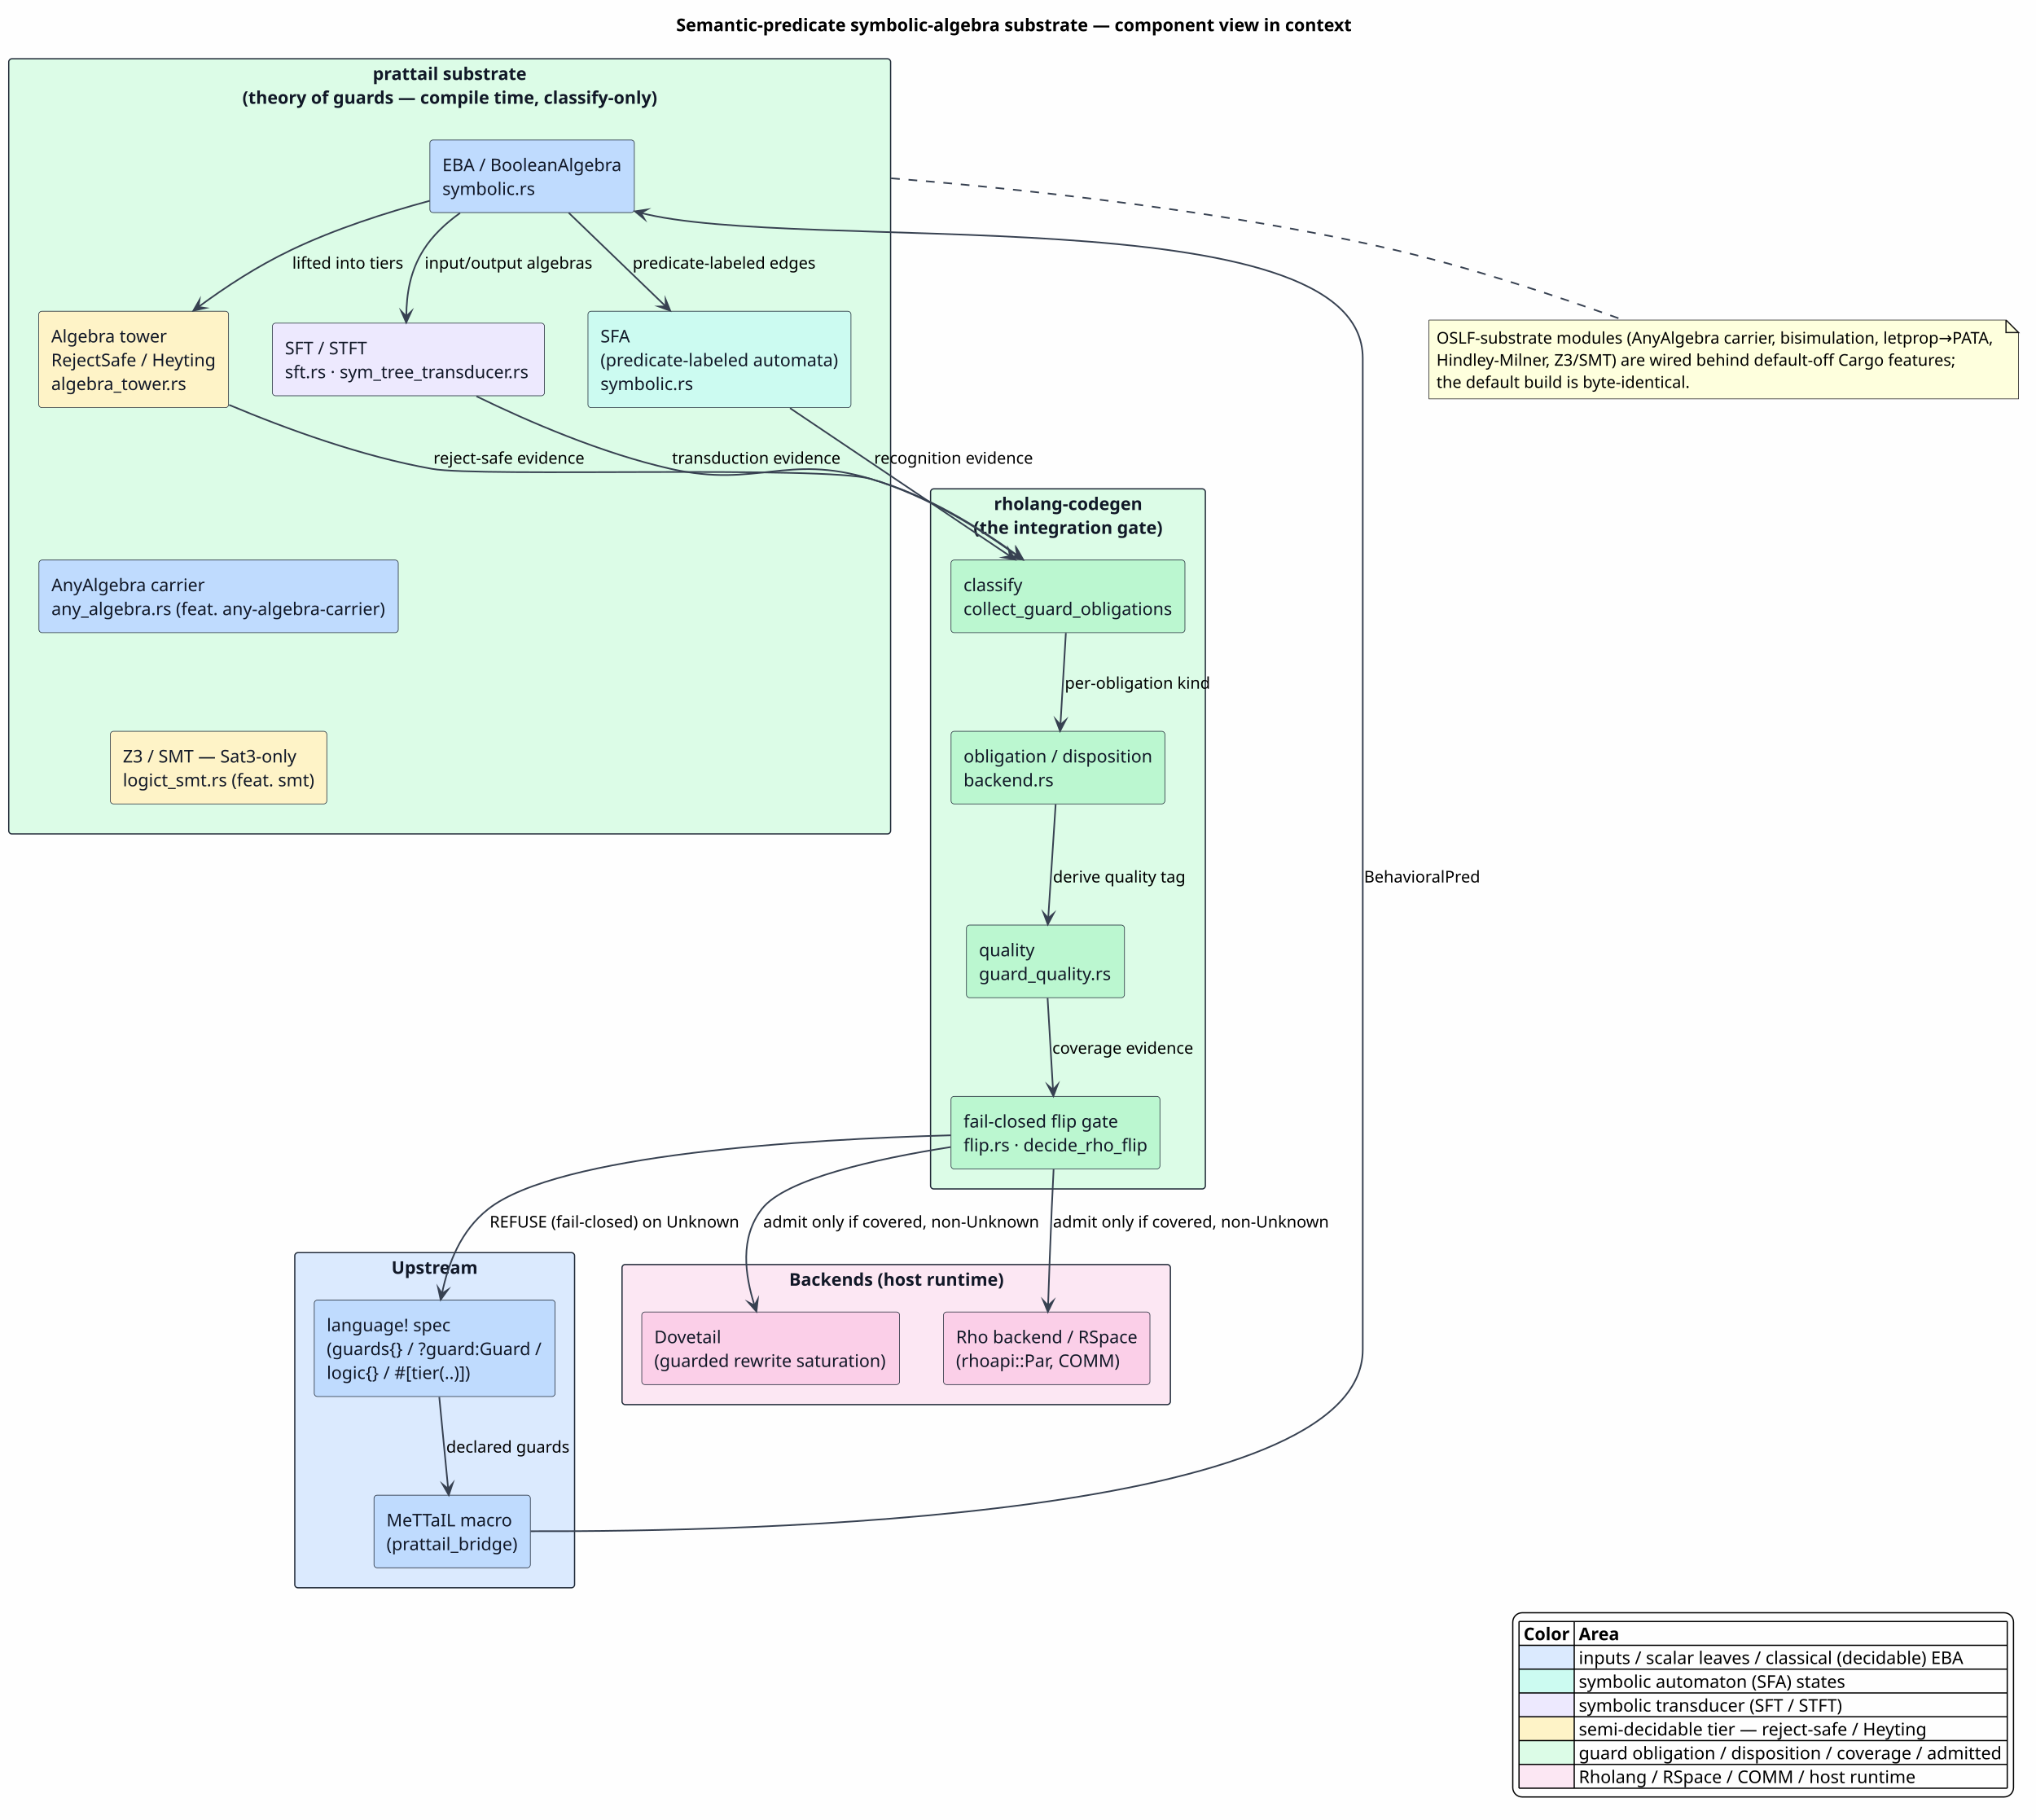
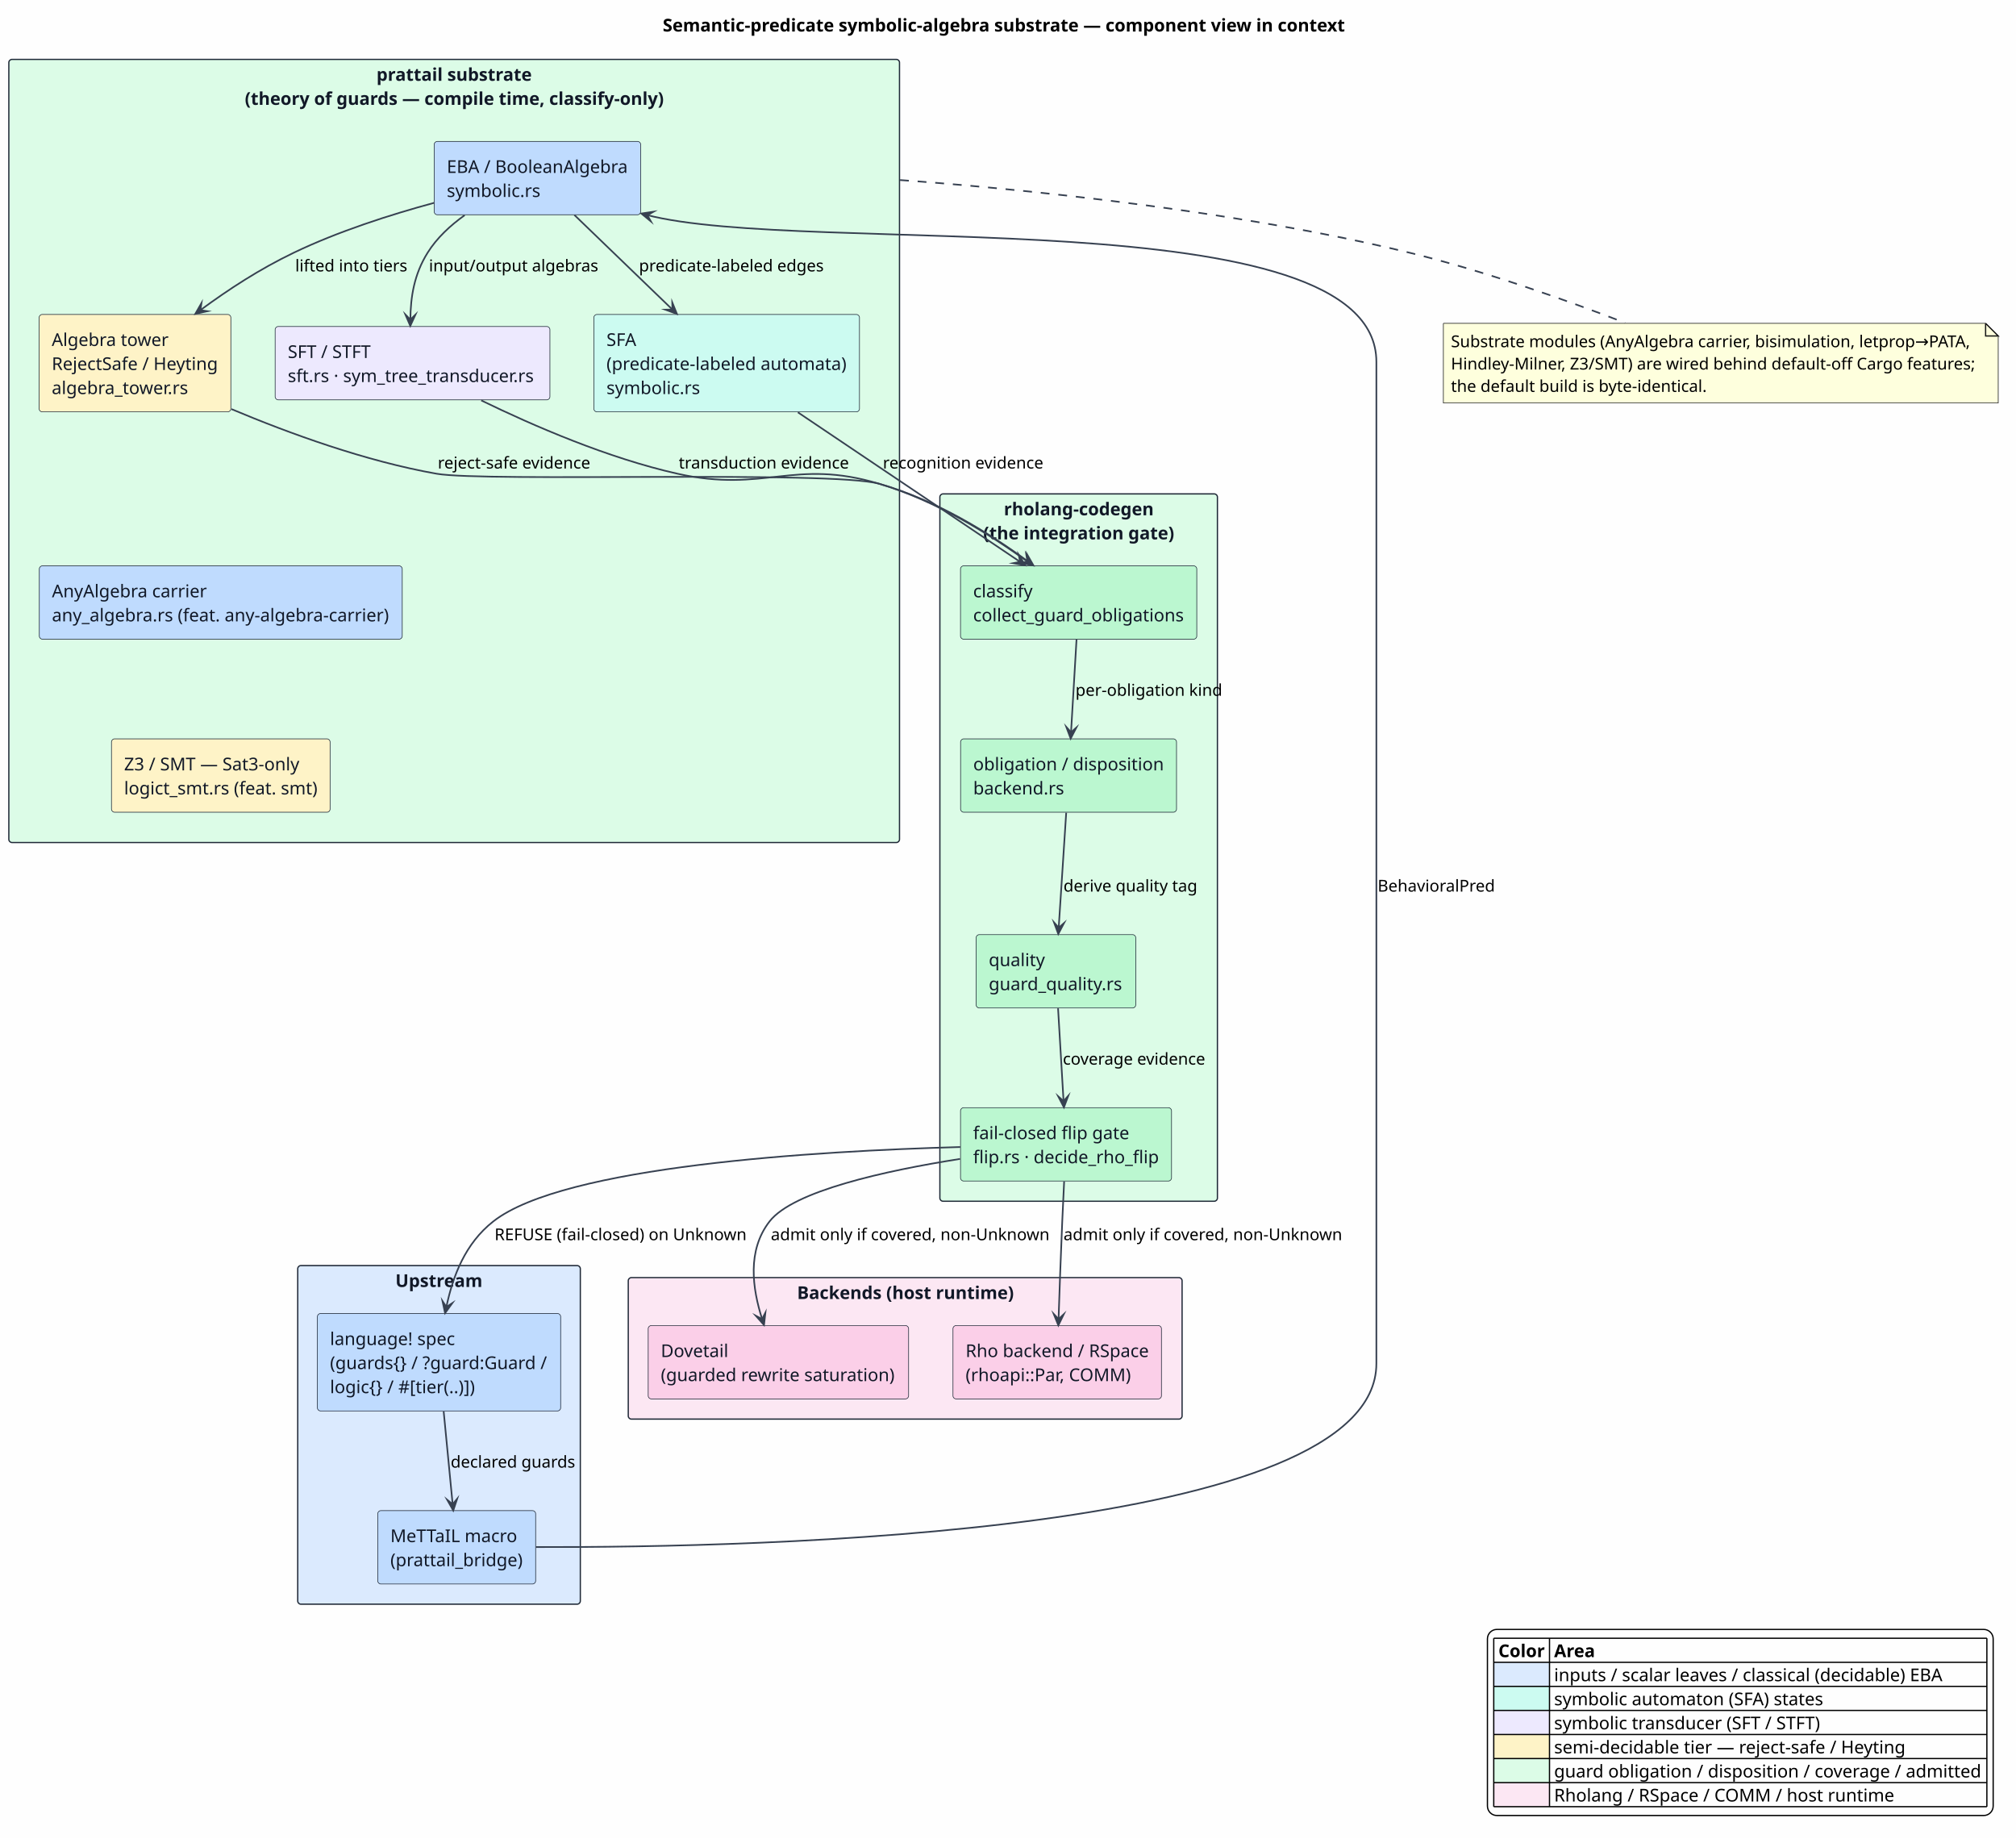
- <svg xmlns="http://www.w3.org/2000/svg" contentStyleType="text/css" data-diagram-type="DESCRIPTION" height="1457px" preserveAspectRatio="none" style="width:1630px;height:1457px;background:#FEFEFE;" version="1.1" viewBox="0 0 1630 1457" width="1630px" zoomAndPan="magnify">
+ <svg xmlns="http://www.w3.org/2000/svg" contentStyleType="text/css" data-diagram-type="DESCRIPTION" height="1457px" preserveAspectRatio="none" style="width:1598px;height:1457px;background:#FEFEFE;" version="1.1" viewBox="0 0 1598 1457" width="1598px" zoomAndPan="magnify">
  <defs />
  <g>
-     <rect fill="#FEFEFE" height="1457" style="stroke:none;stroke-width:1;" width="1630" x="0" y="0" />
+     <rect fill="#FEFEFE" height="1457" style="stroke:none;stroke-width:1;" width="1598" x="0" y="0" />
    <g class="title" data-source-line="1">
-       <text fill="#000000" font-family="sans-serif" font-size="14" font-weight="700" lengthAdjust="spacing" textLength="541.28" x="541.355" y="24.966">Semantic-predicate symbolic-algebra substrate — component view in context</text>
+       <text fill="#000000" font-family="sans-serif" font-size="14" font-weight="700" lengthAdjust="spacing" textLength="541.28" x="525.314" y="24.966">Semantic-predicate symbolic-algebra substrate — component view in context</text>
    </g>
    <g class="cluster" data-qualified-name="Up" data-source-line="18" id="ent0001">
      <rect fill="#DBEAFE" height="268.34" rx="2.5" ry="2.5" style="stroke:#1F2937;stroke-width:1;" width="224" x="236" y="1002.948" />
      <text fill="#111827" font-family="sans-serif" font-size="14" font-weight="700" lengthAdjust="spacing" textLength="69.188" x="313.406" y="1019.914">Upstream</text>
    </g>
    <g class="cluster" data-qualified-name="Sub" data-source-line="24" id="ent0004">
      <rect fill="#DCFCE7" height="620.61" rx="2.5" ry="2.5" style="stroke:#1F2937;stroke-width:1;" width="706" x="7" y="47.068" />
      <text fill="#111827" font-family="sans-serif" font-size="14" font-weight="700" lengthAdjust="spacing" textLength="123.186" x="298.407" y="64.034">prattail substrate</text>
      <text fill="#111827" font-family="sans-serif" font-size="14" font-weight="700" lengthAdjust="spacing" textLength="331.883" x="194.059" y="83.102">(theory of guards — compile time, classify-only)</text>
    </g>
    <g class="cluster" data-qualified-name="Codegen" data-source-line="34" id="ent0011">
      <rect fill="#DCFCE7" height="560.54" rx="2.5" ry="2.5" style="stroke:#1F2937;stroke-width:1;" width="220" x="745" y="391.408" />
      <text fill="#111827" font-family="sans-serif" font-size="14" font-weight="700" lengthAdjust="spacing" textLength="118.579" x="795.71" y="408.374">rholang-codegen</text>
      <text fill="#111827" font-family="sans-serif" font-size="14" font-weight="700" lengthAdjust="spacing" textLength="151.297" x="779.351" y="427.442">(the integration gate)</text>
    </g>
    <g class="cluster" data-qualified-name="Back" data-source-line="42" id="ent0016">
      <rect fill="#FCE7F3" height="112.14" rx="2.5" ry="2.5" style="stroke:#1F2937;stroke-width:1;" width="439" x="498" y="1012.478" />
      <text fill="#111827" font-family="sans-serif" font-size="14" font-weight="700" lengthAdjust="spacing" textLength="171.387" x="631.806" y="1029.444">Backends (host runtime)</text>
    </g>
    <g class="entity" data-qualified-name="Up.Spec" data-source-line="19" id="ent0002">
      <rect fill="#BFDBFE" height="77.204" rx="2.5" ry="2.5" style="stroke:#1F2937;stroke-width:0.5;" width="192.815" x="251.59" y="1040.948" />
      <text fill="#111827" font-family="sans-serif" font-size="14" lengthAdjust="spacing" textLength="99.078" x="261.59" y="1065.914">language! spec</text>
      <text fill="#111827" font-family="sans-serif" font-size="14" lengthAdjust="spacing" textLength="172.815" x="261.59" y="1084.982">(guards{} / ?guard:Guard /</text>
      <text fill="#111827" font-family="sans-serif" font-size="14" lengthAdjust="spacing" textLength="114.856" x="261.59" y="1104.05">logic{} / #[tier(..)])</text>
    </g>
    <g class="entity" data-qualified-name="Up.Macro" data-source-line="20" id="ent0003">
      <rect fill="#BFDBFE" height="58.136" rx="2.5" ry="2.5" style="stroke:#1F2937;stroke-width:0.5;" width="125.168" x="299.42" y="1197.148" />
      <text fill="#111827" font-family="sans-serif" font-size="14" lengthAdjust="spacing" textLength="101.654" x="309.42" y="1222.114">MeTTaIL macro</text>
      <text fill="#111827" font-family="sans-serif" font-size="14" lengthAdjust="spacing" textLength="105.168" x="309.42" y="1241.182">(prattail_bridge)</text>
    </g>
    <g class="entity" data-qualified-name="Sub.EBA" data-source-line="25" id="ent0005">
      <rect fill="#BFDBFE" height="58.136" rx="2.5" ry="2.5" style="stroke:#1F2937;stroke-width:0.5;" width="163.681" x="344.16" y="112.068" />
      <text fill="#111827" font-family="sans-serif" font-size="14" lengthAdjust="spacing" textLength="143.681" x="354.16" y="137.034">EBA / BooleanAlgebra</text>
      <text fill="#111827" font-family="sans-serif" font-size="14" lengthAdjust="spacing" textLength="74.2" x="354.16" y="156.102">symbolic.rs</text>
    </g>
    <g class="entity" data-qualified-name="Sub.SFA" data-source-line="26" id="ent0006">
      <rect fill="#CCFBF1" height="77.204" rx="2.5" ry="2.5" style="stroke:#1F2937;stroke-width:0.5;" width="210.553" x="470.72" y="249.198" />
      <text fill="#111827" font-family="sans-serif" font-size="14" lengthAdjust="spacing" textLength="23.898" x="480.72" y="274.164">SFA</text>
      <text fill="#111827" font-family="sans-serif" font-size="14" lengthAdjust="spacing" textLength="190.553" x="480.72" y="293.232">(predicate-labeled automata)</text>
      <text fill="#111827" font-family="sans-serif" font-size="14" lengthAdjust="spacing" textLength="74.2" x="480.72" y="312.3">symbolic.rs</text>
    </g>
    <g class="entity" data-qualified-name="Sub.SFT" data-source-line="27" id="ent0007">
      <rect fill="#EDE9FE" height="58.136" rx="2.5" ry="2.5" style="stroke:#1F2937;stroke-width:0.5;" width="217.791" x="218.1" y="258.738" />
      <text fill="#111827" font-family="sans-serif" font-size="14" lengthAdjust="spacing" textLength="65.744" x="228.1" y="283.704">SFT / STFT</text>
      <text fill="#111827" font-family="sans-serif" font-size="14" lengthAdjust="spacing" textLength="197.791" x="228.1" y="302.772">sft.rs · sym_tree_transducer.rs</text>
    </g>
    <g class="entity" data-qualified-name="Sub.Tower" data-source-line="28" id="ent0008">
      <rect fill="#FEF3C7" height="77.204" rx="2.5" ry="2.5" style="stroke:#1F2937;stroke-width:0.5;" width="151.964" x="31.02" y="249.198" />
      <text fill="#111827" font-family="sans-serif" font-size="14" lengthAdjust="spacing" textLength="93.156" x="41.02" y="274.164">Algebra tower</text>
      <text fill="#111827" font-family="sans-serif" font-size="14" lengthAdjust="spacing" textLength="131.964" x="41.02" y="293.232">RejectSafe / Heyting</text>
      <text fill="#111827" font-family="sans-serif" font-size="14" lengthAdjust="spacing" textLength="110.88" x="41.02" y="312.3">algebra_tower.rs</text>
    </g>
    <g class="entity" data-qualified-name="Sub.Carrier" data-source-line="29" id="ent0009">
      <rect fill="#BFDBFE" height="58.136" rx="2.5" ry="2.5" style="stroke:#1F2937;stroke-width:0.5;" width="287.679" x="31.16" y="448.408" />
      <text fill="#111827" font-family="sans-serif" font-size="14" lengthAdjust="spacing" textLength="123.115" x="41.16" y="473.374">AnyAlgebra carrier</text>
      <text fill="#111827" font-family="sans-serif" font-size="14" lengthAdjust="spacing" textLength="267.679" x="41.16" y="492.442">any_algebra.rs (feat. any-algebra-carrier)</text>
    </g>
    <g class="entity" data-qualified-name="Sub.Z3" data-source-line="30" id="ent0010">
      <rect fill="#FEF3C7" height="58.136" rx="2.5" ry="2.5" style="stroke:#1F2937;stroke-width:0.5;" width="173.285" x="88.36" y="585.538" />
      <text fill="#111827" font-family="sans-serif" font-size="14" lengthAdjust="spacing" textLength="138.935" x="98.36" y="610.504">Z3 / SMT — Sat3-only</text>
      <text fill="#111827" font-family="sans-serif" font-size="14" lengthAdjust="spacing" textLength="153.285" x="98.36" y="629.572">logict_smt.rs (feat. smt)</text>
    </g>
    <g class="entity" data-qualified-name="Codegen.Classify" data-source-line="35" id="ent0012">
      <rect fill="#BBF7D0" height="58.136" rx="2.5" ry="2.5" style="stroke:#1F2937;stroke-width:0.5;" width="187.285" x="761.36" y="448.408" />
      <text fill="#111827" font-family="sans-serif" font-size="14" lengthAdjust="spacing" textLength="47.166" x="771.36" y="473.374">classify</text>
      <text fill="#111827" font-family="sans-serif" font-size="14" lengthAdjust="spacing" textLength="167.285" x="771.36" y="492.442">collect_guard_obligations</text>
    </g>
    <g class="entity" data-qualified-name="Codegen.Disp" data-source-line="36" id="ent0013">
      <rect fill="#BBF7D0" height="58.136" rx="2.5" ry="2.5" style="stroke:#1F2937;stroke-width:0.5;" width="171.157" x="761.42" y="585.538" />
      <text fill="#111827" font-family="sans-serif" font-size="14" lengthAdjust="spacing" textLength="151.157" x="771.42" y="610.504">obligation / disposition</text>
      <text fill="#111827" font-family="sans-serif" font-size="14" lengthAdjust="spacing" textLength="72.058" x="771.42" y="629.572">backend.rs</text>
    </g>
    <g class="entity" data-qualified-name="Codegen.Quality" data-source-line="37" id="ent0014">
      <rect fill="#BBF7D0" height="58.136" rx="2.5" ry="2.5" style="stroke:#1F2937;stroke-width:0.5;" width="126.498" x="773.75" y="740.678" />
      <text fill="#111827" font-family="sans-serif" font-size="14" lengthAdjust="spacing" textLength="44.534" x="783.75" y="765.644">quality</text>
      <text fill="#111827" font-family="sans-serif" font-size="14" lengthAdjust="spacing" textLength="106.498" x="783.75" y="784.712">guard_quality.rs</text>
    </g>
    <g class="entity" data-qualified-name="Codegen.Gate" data-source-line="38" id="ent0015">
      <rect fill="#BBF7D0" height="58.136" rx="2.5" ry="2.5" style="stroke:#1F2937;stroke-width:0.5;" width="167.251" x="761.37" y="877.808" />
      <text fill="#111827" font-family="sans-serif" font-size="14" lengthAdjust="spacing" textLength="123.76" x="771.37" y="902.774">fail-closed flip gate</text>
      <text fill="#111827" font-family="sans-serif" font-size="14" lengthAdjust="spacing" textLength="147.251" x="771.37" y="921.842">flip.rs · decide_rho_flip</text>
    </g>
    <g class="entity" data-qualified-name="Back.Dovetail" data-source-line="43" id="ent0017">
      <rect fill="#FBCFE8" height="58.136" rx="2.5" ry="2.5" style="stroke:#1F2937;stroke-width:0.5;" width="206.409" x="513.8" y="1050.478" />
      <text fill="#111827" font-family="sans-serif" font-size="14" lengthAdjust="spacing" textLength="53.83" x="523.8" y="1075.444">Dovetail</text>
      <text fill="#111827" font-family="sans-serif" font-size="14" lengthAdjust="spacing" textLength="186.409" x="523.8" y="1094.512">(guarded rewrite saturation)</text>
    </g>
    <g class="entity" data-qualified-name="Back.Rho" data-source-line="44" id="ent0018">
      <rect fill="#FBCFE8" height="58.136" rx="2.5" ry="2.5" style="stroke:#1F2937;stroke-width:0.5;" width="165.249" x="755.38" y="1050.478" />
      <text fill="#111827" font-family="sans-serif" font-size="14" lengthAdjust="spacing" textLength="145.249" x="765.38" y="1075.444">Rho backend / RSpace</text>
      <text fill="#111827" font-family="sans-serif" font-size="14" lengthAdjust="spacing" textLength="133.56" x="765.38" y="1094.512">(rhoapi::Par, COMM)</text>
    </g>
    <g class="entity" data-qualified-name="GMN35" data-source-line="66" id="ent0036">
-       <path d="M1144.02,256.248 L1144.02,319.366 L1615.989,319.366 L1615.989,266.248 L1605.989,256.248 L1144.02,256.248" fill="#FEFFDD" style="stroke:#181818;stroke-width:0.5;" />
-       <path d="M1605.989,256.248 L1605.989,266.248 L1615.989,266.248 L1605.989,256.248" fill="#FEFFDD" style="stroke:#181818;stroke-width:1;" />
-       <text fill="#000000" font-family="sans-serif" font-size="13" lengthAdjust="spacing" textLength="450.969" x="1150.02" y="275.145">OSLF-substrate modules (AnyAlgebra carrier, bisimulation, letprop→PATA,</text>
-       <text fill="#000000" font-family="sans-serif" font-size="13" lengthAdjust="spacing" textLength="418.808" x="1150.02" y="292.851">Hindley-Milner, Z3/SMT) are wired behind default-off Cargo features;</text>
-       <text fill="#000000" font-family="sans-serif" font-size="13" lengthAdjust="spacing" textLength="203.034" x="1150.02" y="310.557">the default build is byte-identical.</text>
+       <path d="M1144.1,256.248 L1144.1,319.366 L1583.908,319.366 L1583.908,266.248 L1573.908,256.248 L1144.1,256.248" fill="#FEFFDD" style="stroke:#181818;stroke-width:0.5;" />
+       <path d="M1573.908,256.248 L1573.908,266.248 L1583.908,266.248 L1573.908,256.248" fill="#FEFFDD" style="stroke:#181818;stroke-width:1;" />
+       <text fill="#000000" font-family="sans-serif" font-size="13" lengthAdjust="spacing" textLength="416.844" x="1150.1" y="275.145">Substrate modules (AnyAlgebra carrier, bisimulation, letprop→PATA,</text>
+       <text fill="#000000" font-family="sans-serif" font-size="13" lengthAdjust="spacing" textLength="418.808" x="1150.1" y="292.851">Hindley-Milner, Z3/SMT) are wired behind default-off Cargo features;</text>
+       <text fill="#000000" font-family="sans-serif" font-size="13" lengthAdjust="spacing" textLength="203.034" x="1150.1" y="310.557">the default build is byte-identical.</text>
    </g>
    <g class="link" data-entity-1="ent0002" data-entity-2="ent0003" data-link-type="dependency" data-source-line="47" id="lnk19">
      <path d="M351.68,1118.558 C354.06,1143.178 356.627,1169.711 358.798,1192.091" fill="none" id="Spec-to-Macro" style="stroke:#374151;stroke-width:1.3;" />
      <polygon fill="#374151" points="359.28,1197.068,362.393,1187.724,358.798,1192.091,354.43,1188.496,359.28,1197.068" style="stroke:#374151;stroke-width:1.3;stroke-linejoin:miter;stroke-miterlimit:10;" />
      <text fill="#000000" font-family="sans-serif" font-size="13" lengthAdjust="spacing" textLength="99.203" x="357.25" y="1163.045">declared guards</text>
    </g>
    <g class="link" data-entity-1="ent0003" data-entity-2="ent0005" data-link-type="dependency" data-source-line="48" id="lnk20">
      <path d="M424.79,1226.008 C601.61,1226.568 1091,1215.868 1091,1080.548 C1091,286.808 1091,286.808 1091,286.808 C1091,155.558 638.94,203.568 512,170.198 C510.78,169.878 514.379,170.89 513.149,170.55" fill="none" id="Macro-to-EBA" style="stroke:#374151;stroke-width:1.3;" />
      <polygon fill="#374151" points="508.33,169.218,515.939,175.471,513.149,170.55,518.07,167.76,508.33,169.218" style="stroke:#374151;stroke-width:1.3;stroke-linejoin:miter;stroke-miterlimit:10;" />
      <text fill="#000000" font-family="sans-serif" font-size="13" lengthAdjust="spacing" textLength="93.509" x="1092" y="706.575">BehavioralPred</text>
    </g>
    <g class="link" data-entity-1="ent0005" data-entity-2="ent0006" data-link-type="dependency" data-source-line="49" id="lnk21">
      <path d="M455.28,170.368 C478.47,192.738 507.491,220.727 532.981,245.307" fill="none" id="EBA-to-SFA" style="stroke:#374151;stroke-width:1.3;" />
      <polygon fill="#374151" points="536.58,248.778,532.878,239.651,532.981,245.307,527.325,245.41,536.58,248.778" style="stroke:#374151;stroke-width:1.3;stroke-linejoin:miter;stroke-miterlimit:10;" />
      <text fill="#000000" font-family="sans-serif" font-size="13" lengthAdjust="spacing" textLength="146.705" x="506.5" y="215.095">predicate-labeled edges</text>
    </g>
    <g class="link" data-entity-1="ent0005" data-entity-2="ent0007" data-link-type="dependency" data-source-line="50" id="lnk22">
      <path d="M368.32,170.548 C356.98,178.638 346.33,188.508 339,200.198 C328.2,217.438 325.476,235.358 325.276,253.288" fill="none" id="EBA-to-SFT" style="stroke:#374151;stroke-width:1.3;" />
      <polygon fill="#374151" points="325.22,258.288,329.32,249.333,325.276,253.288,321.321,249.244,325.22,258.288" style="stroke:#374151;stroke-width:1.3;stroke-linejoin:miter;stroke-miterlimit:10;" />
      <text fill="#000000" font-family="sans-serif" font-size="13" lengthAdjust="spacing" textLength="134.498" x="340" y="215.095">input/output algebras</text>
    </g>
    <g class="link" data-entity-1="ent0005" data-entity-2="ent0008" data-link-type="dependency" data-source-line="51" id="lnk23">
      <path d="M344.09,160.748 C308.96,170.258 268.02,183.408 233,200.198 C205.6,213.348 181.529,229.098 158.839,245.768" fill="none" id="EBA-to-Tower" style="stroke:#374151;stroke-width:1.3;" />
      <polygon fill="#374151" points="154.81,248.728,164.431,246.623,158.839,245.768,159.695,240.176,154.81,248.728" style="stroke:#374151;stroke-width:1.3;stroke-linejoin:miter;stroke-miterlimit:10;" />
      <text fill="#000000" font-family="sans-serif" font-size="13" lengthAdjust="spacing" textLength="88.881" x="234" y="215.095">lifted into tiers</text>
    </g>
    <g class="link" data-entity-1="ent0008" data-entity-2="ent0012" data-link-type="dependency" data-source-line="52" id="lnk24">
      <path d="M183.44,324.198 C229.45,343.528 289.82,365.508 346,375.408 C384.42,382.168 659.48,372.718 697,383.408 C742.62,396.398 784.623,422.848 815.143,445.148" fill="none" id="Tower-to-Classify" style="stroke:#374151;stroke-width:1.3;" />
      <polygon fill="#374151" points="819.18,448.098,814.273,439.558,815.143,445.148,809.553,446.018,819.18,448.098" style="stroke:#374151;stroke-width:1.3;stroke-linejoin:miter;stroke-miterlimit:10;" />
      <text fill="#000000" font-family="sans-serif" font-size="13" lengthAdjust="spacing" textLength="121.433" x="347" y="371.305">reject-safe evidence</text>
    </g>
    <g class="link" data-entity-1="ent0006" data-entity-2="ent0012" data-link-type="dependency" data-source-line="53" id="lnk25">
      <path d="M632.46,326.778 C685.8,362.658 760.461,412.877 808.581,445.247" fill="none" id="SFA-to-Classify" style="stroke:#374151;stroke-width:1.3;" />
      <polygon fill="#374151" points="812.73,448.038,807.495,439.696,808.581,445.247,803.03,446.333,812.73,448.038" style="stroke:#374151;stroke-width:1.3;stroke-linejoin:miter;stroke-miterlimit:10;" />
      <text fill="#000000" font-family="sans-serif" font-size="13" lengthAdjust="spacing" textLength="127.738" x="699.8" y="371.305">recognition evidence</text>
    </g>
    <g class="link" data-entity-1="ent0007" data-entity-2="ent0012" data-link-type="dependency" data-source-line="54" id="lnk26">
      <path d="M381.46,317.318 C422.89,337.488 481.97,363.068 537,375.408 C606.48,390.978 628.8,362.968 697,383.408 C742.13,396.928 783.836,422.992 814.405,445.052" fill="none" id="SFT-to-Classify" style="stroke:#374151;stroke-width:1.3;" />
      <polygon fill="#374151" points="818.46,447.978,813.503,439.468,814.405,445.052,808.821,445.955,818.46,447.978" style="stroke:#374151;stroke-width:1.3;stroke-linejoin:miter;stroke-miterlimit:10;" />
      <text fill="#000000" font-family="sans-serif" font-size="13" lengthAdjust="spacing" textLength="135.434" x="538" y="371.305">transduction evidence</text>
    </g>
    <g class="link" data-entity-1="ent0012" data-entity-2="ent0013" data-link-type="dependency" data-source-line="55" id="lnk27">
      <path d="M853.32,506.798 C851.96,529.868 850.337,557.277 848.967,580.327" fill="none" id="Classify-to-Disp" style="stroke:#374151;stroke-width:1.3;" />
      <polygon fill="#374151" points="848.67,585.318,853.197,576.571,848.967,580.327,845.211,576.096,848.67,585.318" style="stroke:#374151;stroke-width:1.3;stroke-linejoin:miter;stroke-miterlimit:10;" />
      <text fill="#000000" font-family="sans-serif" font-size="13" lengthAdjust="spacing" textLength="116.389" x="852.48" y="551.435">per-obligation kind</text>
    </g>
    <g class="link" data-entity-1="ent0013" data-entity-2="ent0014" data-link-type="dependency" data-source-line="56" id="lnk28">
      <path d="M845.14,644.058 C843.35,671.468 840.987,707.749 839.187,735.199" fill="none" id="Disp-to-Quality" style="stroke:#374151;stroke-width:1.3;" />
      <polygon fill="#374151" points="838.86,740.188,843.44,731.469,839.187,735.199,835.457,730.946,838.86,740.188" style="stroke:#374151;stroke-width:1.3;stroke-linejoin:miter;stroke-miterlimit:10;" />
      <text fill="#000000" font-family="sans-serif" font-size="13" lengthAdjust="spacing" textLength="106.08" x="843" y="706.575">derive quality tag</text>
    </g>
    <g class="link" data-entity-1="ent0014" data-entity-2="ent0015" data-link-type="dependency" data-source-line="57" id="lnk29">
      <path d="M838.68,799.078 C840.04,822.138 841.663,849.547 843.033,872.597" fill="none" id="Quality-to-Gate" style="stroke:#374151;stroke-width:1.3;" />
      <polygon fill="#374151" points="843.33,877.588,846.789,868.366,843.033,872.597,838.803,868.841,843.33,877.588" style="stroke:#374151;stroke-width:1.3;stroke-linejoin:miter;stroke-miterlimit:10;" />
      <text fill="#000000" font-family="sans-serif" font-size="13" lengthAdjust="spacing" textLength="113.633" x="842.48" y="843.705">coverage evidence</text>
    </g>
    <g class="link" data-entity-1="ent0015" data-entity-2="ent0017" data-link-type="dependency" data-source-line="58" id="lnk30">
      <path d="M761.02,918.418 C701.38,927.818 628.69,943.878 610,967.948 C592.06,991.048 596.383,1020.941 604.082,1045.291" fill="none" id="Gate-to-Dovetail" style="stroke:#374151;stroke-width:1.3;" />
      <polygon fill="#374151" points="605.59,1050.058,606.69,1040.271,604.082,1045.291,599.063,1042.683,605.59,1050.058" style="stroke:#374151;stroke-width:1.3;stroke-linejoin:miter;stroke-miterlimit:10;" />
      <text fill="#000000" font-family="sans-serif" font-size="13" lengthAdjust="spacing" textLength="221.689" x="611" y="982.845">admit only if covered, non-Unknown</text>
    </g>
    <g class="link" data-entity-1="ent0015" data-entity-2="ent0018" data-link-type="dependency" data-source-line="59" id="lnk31">
      <path d="M843.5,936.298 C842.99,946.298 842.44,957.618 842,967.948 C840.79,995.978 839.828,1023.011 839.078,1045.361" fill="none" id="Gate-to-Rho" style="stroke:#374151;stroke-width:1.3;" />
      <polygon fill="#374151" points="838.91,1050.358,843.21,1041.497,839.078,1045.361,835.214,1041.229,838.91,1050.358" style="stroke:#374151;stroke-width:1.3;stroke-linejoin:miter;stroke-miterlimit:10;" />
      <text fill="#000000" font-family="sans-serif" font-size="13" lengthAdjust="spacing" textLength="221.689" x="843" y="982.845">admit only if covered, non-Unknown</text>
    </g>
    <g class="link" data-entity-1="ent0015" data-entity-2="ent0002" data-link-type="dependency" data-source-line="60" id="lnk32">
      <path d="M761.19,908.998 C646.07,912.178 446.88,924.058 391,967.948 C368.72,985.448 359.001,1011.165 353.821,1035.745" fill="none" id="Gate-to-Spec" style="stroke:#374151;stroke-width:1.3;" />
      <polygon fill="#374151" points="352.79,1040.638,358.56,1032.656,353.821,1035.745,350.732,1031.006,352.79,1040.638" style="stroke:#374151;stroke-width:1.3;stroke-linejoin:miter;stroke-miterlimit:10;" />
      <text fill="#000000" font-family="sans-serif" font-size="13" lengthAdjust="spacing" textLength="200.07" x="392" y="982.845">REFUSE (fail-closed) on Unknown</text>
    </g>
    <g class="link" data-entity-1="ent0004" data-entity-2="ent0036" data-link-type="association" data-source-line="66" id="lnk37">
-       <path d="M713.393,142.759 C713.582,142.773 713.773,142.788 713.967,142.803 C714.744,142.863 715.569,142.927 716.441,142.996 C723.413,143.543 733.377,144.357 745.792,145.457 C770.622,147.657 805.254,151.001 845.357,155.639 C925.565,164.915 1027.66,179.368 1117,200.198 C1178.91,214.638 1247.05,237.268 1298.45,255.778" fill="none" id="Sub-GMN35" style="stroke:#374151;stroke-width:1.3;stroke-dasharray:7,7;" />
+       <path d="M713.408,142.701 C713.596,142.714 713.788,142.727 713.983,142.741 C714.761,142.796 715.587,142.855 716.46,142.917 C723.443,143.419 733.422,144.172 745.853,145.205 C770.714,147.271 805.383,150.457 845.511,154.99 C925.768,164.058 1027.86,178.518 1117,200.198 C1175.61,214.458 1239.86,237.218 1288.13,255.828" fill="none" id="Sub-GMN35" style="stroke:#374151;stroke-width:1.3;stroke-dasharray:7,7;" />
    </g>
    <g class="legend" data-source-line="71">
-       <rect fill="none" height="147.475" rx="7.5" ry="7.5" style="stroke:#000000;stroke-width:1;" width="400.878" x="1211.11" y="1291.288" />
-       <text fill="#000000" font-family="sans-serif" font-size="14" font-weight="700" lengthAdjust="spacing" textLength="36.918" x="1219.75" y="1313.254">Color</text>
-       <text fill="#000000" font-family="sans-serif" font-size="14" font-weight="700" lengthAdjust="spacing" textLength="32.69" x="1263.948" y="1313.254">Area</text>
-       <rect fill="#DBEAFE" height="19.068" style="stroke:none;stroke-width:1;" width="44.198" x="1216.11" y="1317.356" />
-       <text fill="#000000" font-family="sans-serif" font-size="14" lengthAdjust="spacing" textLength="3.64" x="1216.11" y="1332.322"> </text>
-       <text fill="#000000" font-family="sans-serif" font-size="14" lengthAdjust="spacing" textLength="307.831" x="1263.948" y="1332.322">inputs / scalar leaves / classical (decidable) EBA</text>
-       <rect fill="#CCFBF1" height="19.068" style="stroke:none;stroke-width:1;" width="44.198" x="1216.11" y="1336.424" />
-       <text fill="#000000" font-family="sans-serif" font-size="14" lengthAdjust="spacing" textLength="3.64" x="1216.11" y="1351.39"> </text>
-       <text fill="#000000" font-family="sans-serif" font-size="14" lengthAdjust="spacing" textLength="213.597" x="1263.948" y="1351.39">symbolic automaton (SFA) states</text>
-       <rect fill="#EDE9FE" height="19.068" style="stroke:none;stroke-width:1;" width="44.198" x="1216.11" y="1355.492" />
-       <text fill="#000000" font-family="sans-serif" font-size="14" lengthAdjust="spacing" textLength="3.64" x="1216.11" y="1370.458"> </text>
-       <text fill="#000000" font-family="sans-serif" font-size="14" lengthAdjust="spacing" textLength="211.091" x="1263.948" y="1370.458">symbolic transducer (SFT / STFT)</text>
-       <rect fill="#FEF3C7" height="19.068" style="stroke:none;stroke-width:1;" width="44.198" x="1216.11" y="1374.56" />
-       <text fill="#000000" font-family="sans-serif" font-size="14" lengthAdjust="spacing" textLength="3.64" x="1216.11" y="1389.525"> </text>
-       <text fill="#000000" font-family="sans-serif" font-size="14" lengthAdjust="spacing" textLength="279.061" x="1263.948" y="1389.525">semi-decidable tier — reject-safe / Heyting</text>
-       <rect fill="#DCFCE7" height="19.068" style="stroke:none;stroke-width:1;" width="44.198" x="1216.11" y="1393.628" />
-       <text fill="#000000" font-family="sans-serif" font-size="14" lengthAdjust="spacing" textLength="3.64" x="1216.11" y="1408.593"> </text>
-       <text fill="#000000" font-family="sans-serif" font-size="14" lengthAdjust="spacing" textLength="339.401" x="1263.948" y="1408.593">guard obligation / disposition / coverage / admitted</text>
-       <rect fill="#FCE7F3" height="19.068" style="stroke:none;stroke-width:1;" width="44.198" x="1216.11" y="1412.695" />
-       <text fill="#000000" font-family="sans-serif" font-size="14" lengthAdjust="spacing" textLength="3.64" x="1216.11" y="1427.661"> </text>
-       <text fill="#000000" font-family="sans-serif" font-size="14" lengthAdjust="spacing" textLength="269.933" x="1263.948" y="1427.661">Rholang / RSpace / COMM / host runtime</text>
-       <line style="stroke:#000000;stroke-width:1;" x1="1216.11" x2="1606.989" y1="1298.288" y2="1298.288" />
-       <line style="stroke:#000000;stroke-width:1;" x1="1216.11" x2="1606.989" y1="1317.356" y2="1317.356" />
-       <line style="stroke:#000000;stroke-width:1;" x1="1216.11" x2="1606.989" y1="1336.424" y2="1336.424" />
-       <line style="stroke:#000000;stroke-width:1;" x1="1216.11" x2="1606.989" y1="1355.492" y2="1355.492" />
-       <line style="stroke:#000000;stroke-width:1;" x1="1216.11" x2="1606.989" y1="1374.56" y2="1374.56" />
-       <line style="stroke:#000000;stroke-width:1;" x1="1216.11" x2="1606.989" y1="1393.628" y2="1393.628" />
-       <line style="stroke:#000000;stroke-width:1;" x1="1216.11" x2="1606.989" y1="1412.695" y2="1412.695" />
-       <line style="stroke:#000000;stroke-width:1;" x1="1216.11" x2="1606.989" y1="1431.763" y2="1431.763" />
-       <line style="stroke:#000000;stroke-width:1;" x1="1216.11" x2="1216.11" y1="1298.288" y2="1431.763" />
-       <line style="stroke:#000000;stroke-width:1;" x1="1260.308" x2="1260.308" y1="1298.288" y2="1431.763" />
-       <line style="stroke:#000000;stroke-width:1;" x1="1606.989" x2="1606.989" y1="1298.288" y2="1431.763" />
+       <rect fill="none" height="147.475" rx="7.5" ry="7.5" style="stroke:#000000;stroke-width:1;" width="400.878" x="1179.03" y="1291.288" />
+       <text fill="#000000" font-family="sans-serif" font-size="14" font-weight="700" lengthAdjust="spacing" textLength="36.918" x="1187.67" y="1313.254">Color</text>
+       <text fill="#000000" font-family="sans-serif" font-size="14" font-weight="700" lengthAdjust="spacing" textLength="32.69" x="1231.868" y="1313.254">Area</text>
+       <rect fill="#DBEAFE" height="19.068" style="stroke:none;stroke-width:1;" width="44.198" x="1184.03" y="1317.356" />
+       <text fill="#000000" font-family="sans-serif" font-size="14" lengthAdjust="spacing" textLength="3.64" x="1184.03" y="1332.322"> </text>
+       <text fill="#000000" font-family="sans-serif" font-size="14" lengthAdjust="spacing" textLength="307.831" x="1231.868" y="1332.322">inputs / scalar leaves / classical (decidable) EBA</text>
+       <rect fill="#CCFBF1" height="19.068" style="stroke:none;stroke-width:1;" width="44.198" x="1184.03" y="1336.424" />
+       <text fill="#000000" font-family="sans-serif" font-size="14" lengthAdjust="spacing" textLength="3.64" x="1184.03" y="1351.39"> </text>
+       <text fill="#000000" font-family="sans-serif" font-size="14" lengthAdjust="spacing" textLength="213.597" x="1231.868" y="1351.39">symbolic automaton (SFA) states</text>
+       <rect fill="#EDE9FE" height="19.068" style="stroke:none;stroke-width:1;" width="44.198" x="1184.03" y="1355.492" />
+       <text fill="#000000" font-family="sans-serif" font-size="14" lengthAdjust="spacing" textLength="3.64" x="1184.03" y="1370.458"> </text>
+       <text fill="#000000" font-family="sans-serif" font-size="14" lengthAdjust="spacing" textLength="211.091" x="1231.868" y="1370.458">symbolic transducer (SFT / STFT)</text>
+       <rect fill="#FEF3C7" height="19.068" style="stroke:none;stroke-width:1;" width="44.198" x="1184.03" y="1374.56" />
+       <text fill="#000000" font-family="sans-serif" font-size="14" lengthAdjust="spacing" textLength="3.64" x="1184.03" y="1389.525"> </text>
+       <text fill="#000000" font-family="sans-serif" font-size="14" lengthAdjust="spacing" textLength="279.061" x="1231.868" y="1389.525">semi-decidable tier — reject-safe / Heyting</text>
+       <rect fill="#DCFCE7" height="19.068" style="stroke:none;stroke-width:1;" width="44.198" x="1184.03" y="1393.628" />
+       <text fill="#000000" font-family="sans-serif" font-size="14" lengthAdjust="spacing" textLength="3.64" x="1184.03" y="1408.593"> </text>
+       <text fill="#000000" font-family="sans-serif" font-size="14" lengthAdjust="spacing" textLength="339.401" x="1231.868" y="1408.593">guard obligation / disposition / coverage / admitted</text>
+       <rect fill="#FCE7F3" height="19.068" style="stroke:none;stroke-width:1;" width="44.198" x="1184.03" y="1412.695" />
+       <text fill="#000000" font-family="sans-serif" font-size="14" lengthAdjust="spacing" textLength="3.64" x="1184.03" y="1427.661"> </text>
+       <text fill="#000000" font-family="sans-serif" font-size="14" lengthAdjust="spacing" textLength="269.933" x="1231.868" y="1427.661">Rholang / RSpace / COMM / host runtime</text>
+       <line style="stroke:#000000;stroke-width:1;" x1="1184.03" x2="1574.908" y1="1298.288" y2="1298.288" />
+       <line style="stroke:#000000;stroke-width:1;" x1="1184.03" x2="1574.908" y1="1317.356" y2="1317.356" />
+       <line style="stroke:#000000;stroke-width:1;" x1="1184.03" x2="1574.908" y1="1336.424" y2="1336.424" />
+       <line style="stroke:#000000;stroke-width:1;" x1="1184.03" x2="1574.908" y1="1355.492" y2="1355.492" />
+       <line style="stroke:#000000;stroke-width:1;" x1="1184.03" x2="1574.908" y1="1374.56" y2="1374.56" />
+       <line style="stroke:#000000;stroke-width:1;" x1="1184.03" x2="1574.908" y1="1393.628" y2="1393.628" />
+       <line style="stroke:#000000;stroke-width:1;" x1="1184.03" x2="1574.908" y1="1412.695" y2="1412.695" />
+       <line style="stroke:#000000;stroke-width:1;" x1="1184.03" x2="1574.908" y1="1431.763" y2="1431.763" />
+       <line style="stroke:#000000;stroke-width:1;" x1="1184.03" x2="1184.03" y1="1298.288" y2="1431.763" />
+       <line style="stroke:#000000;stroke-width:1;" x1="1228.228" x2="1228.228" y1="1298.288" y2="1431.763" />
+       <line style="stroke:#000000;stroke-width:1;" x1="1574.908" x2="1574.908" y1="1298.288" y2="1431.763" />
    </g>
  </g>
</svg>
